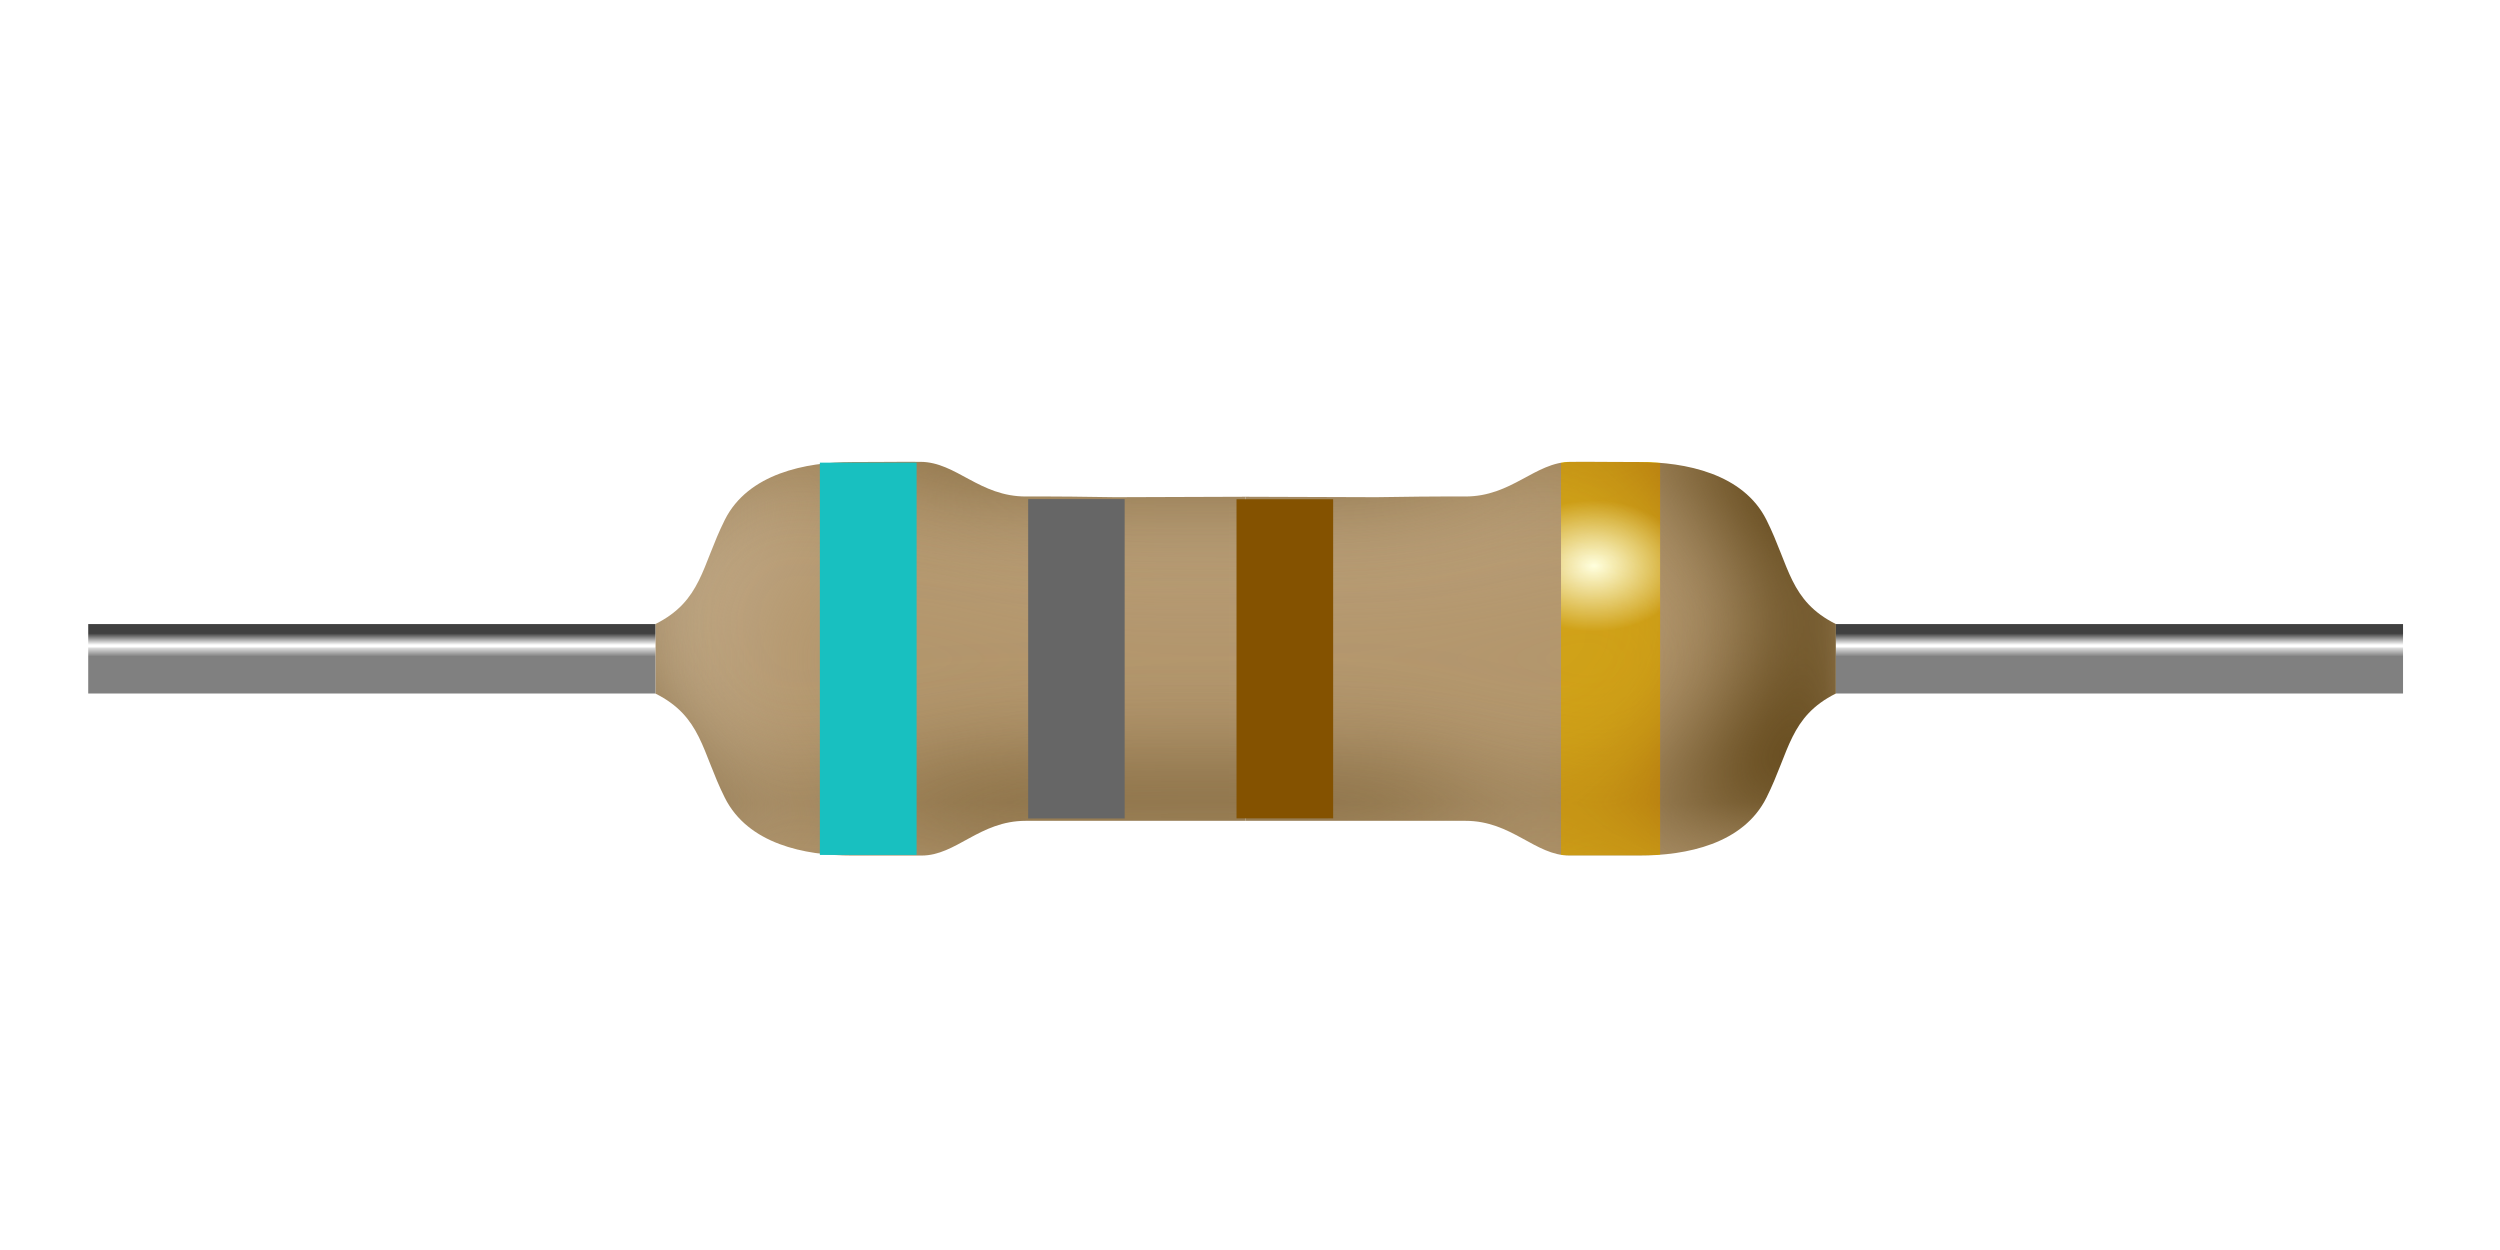
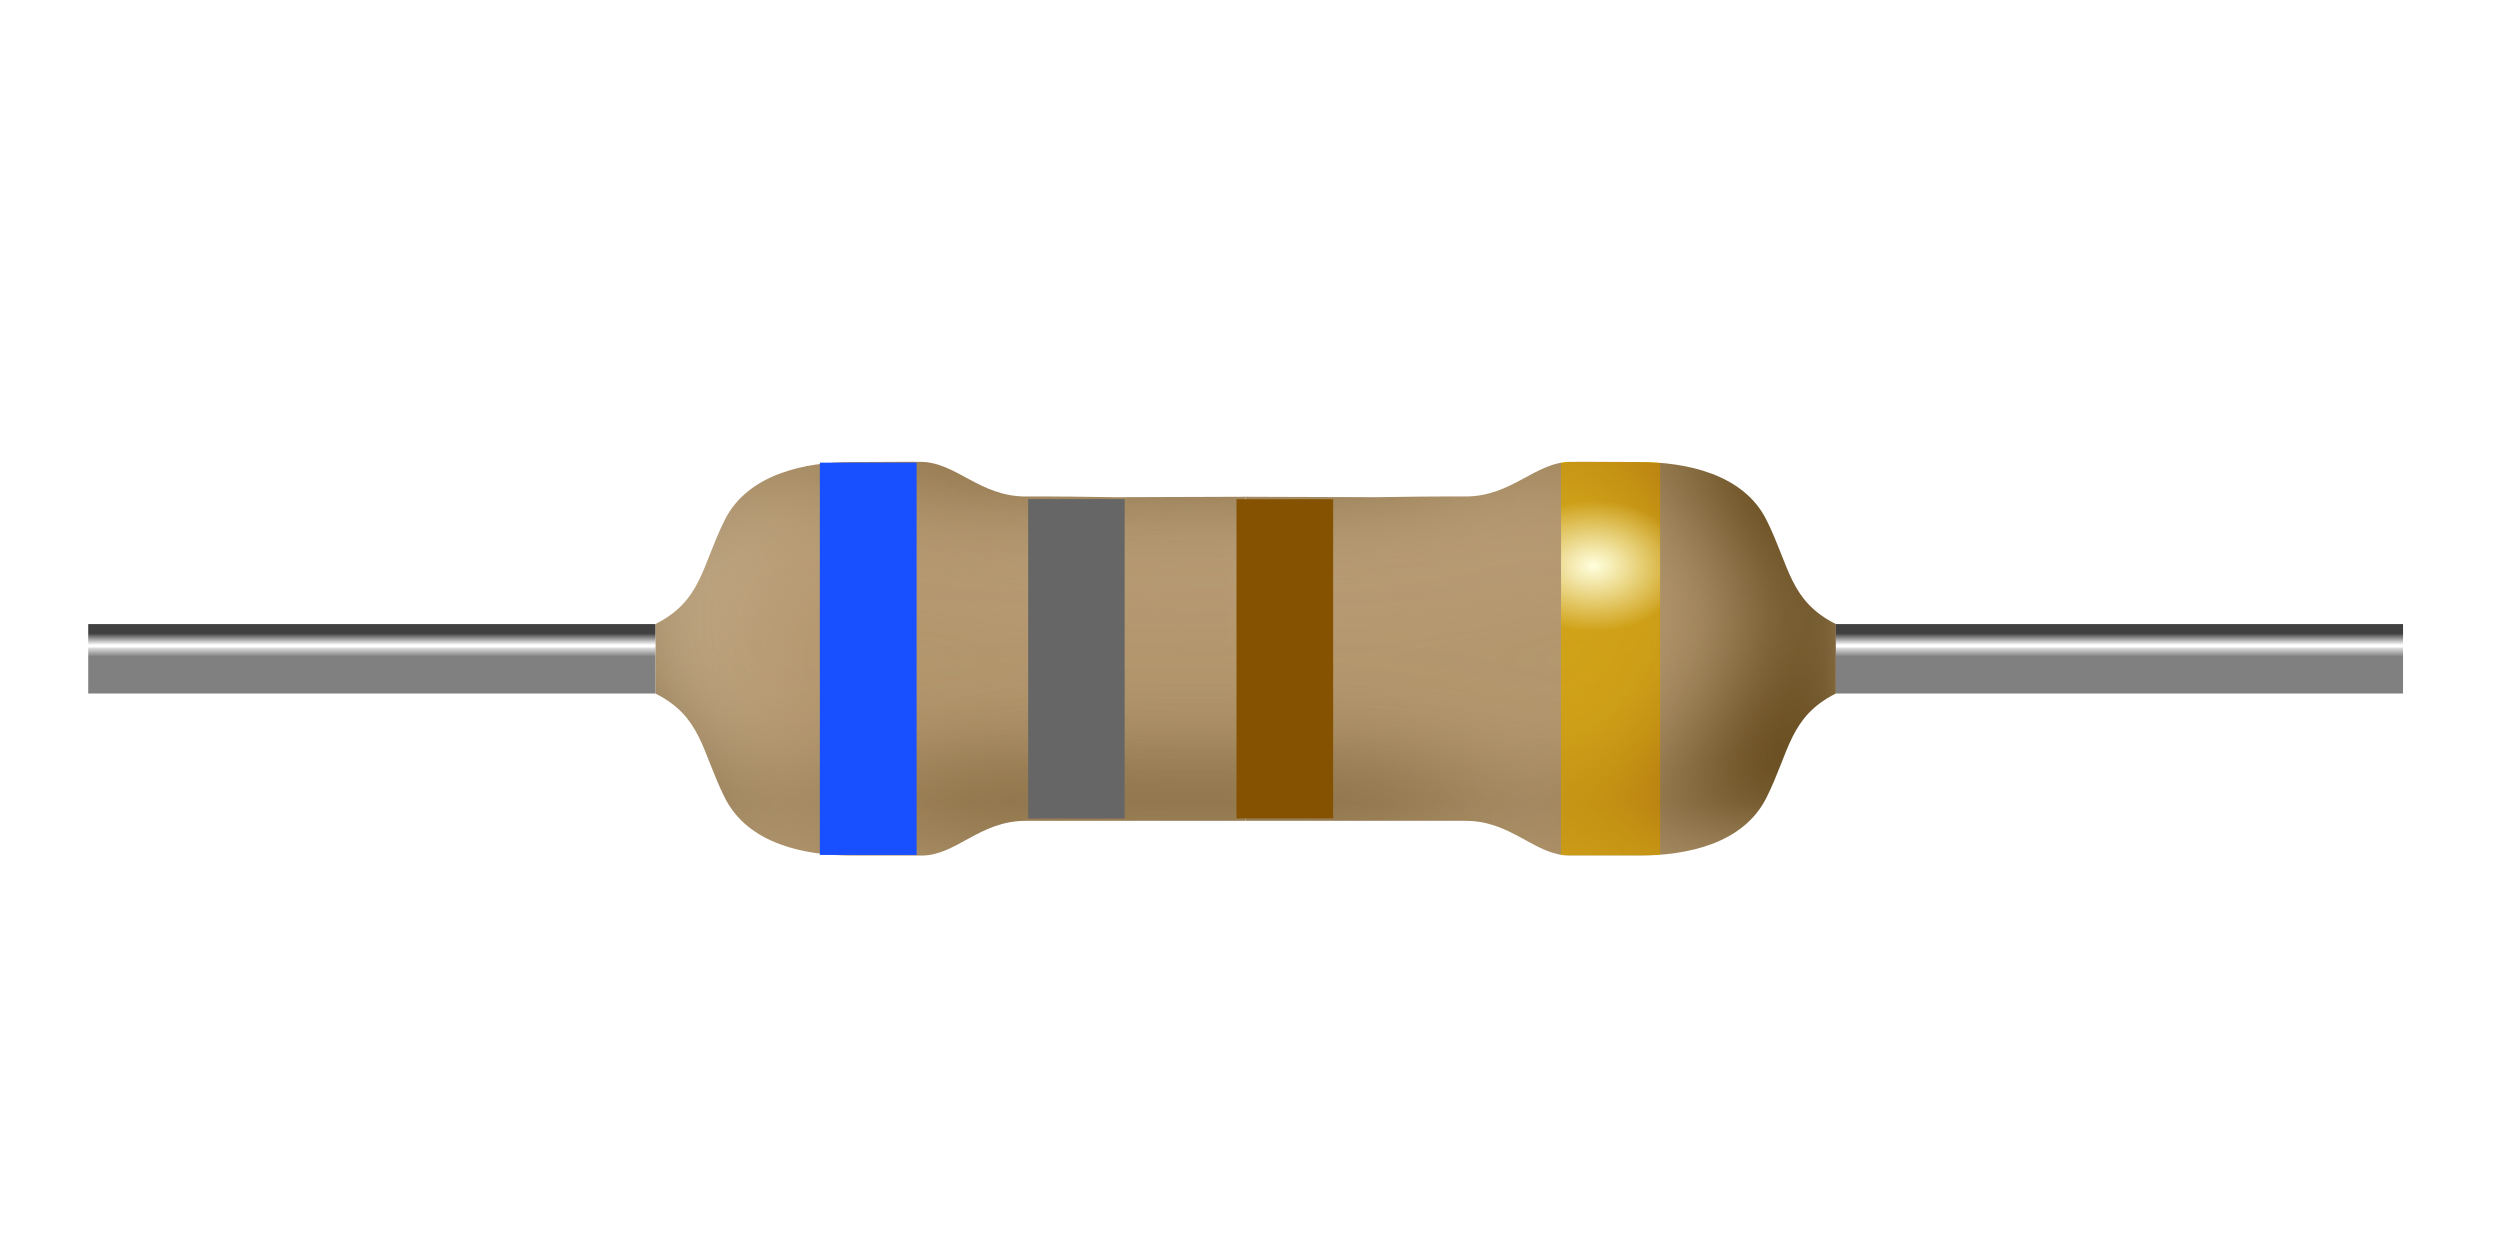
<svg xmlns="http://www.w3.org/2000/svg" xmlns:xlink="http://www.w3.org/1999/xlink" width="108mm" height="54mm" viewBox="0 0 108 54" version="1.1" id="svg8" style="enable-background:new">
  <defs id="defs2">
    <marker style="overflow:visible" id="marker6552" refX="0" refY="0" orient="auto">
      <path transform="scale(-0.6)" d="M 8.719,4.034 -2.207,0.016 8.719,-4.002 c -1.745,2.372 -1.735,5.617 -6e-7,8.035 z" style="fill:#000000;fill-opacity:1;fill-rule:evenodd;stroke:#000000;stroke-width:0.625;stroke-linejoin:round;stroke-opacity:1" id="path6550" />
    </marker>
    <marker orient="auto" refY="0" refX="0" id="marker6446" style="overflow:visible">
      <path id="path6444" style="fill:#000000;fill-opacity:1;fill-rule:evenodd;stroke:#000000;stroke-width:0.625;stroke-linejoin:round;stroke-opacity:1" d="M 8.719,4.034 -2.207,0.016 8.719,-4.002 c -1.745,2.372 -1.735,5.617 -6e-7,8.035 z" transform="scale(-0.6)" />
    </marker>
    <marker orient="auto" refY="0" refX="0" id="Arrow1Lstart" style="overflow:visible">
      <path id="path4851" d="M 0,0 5,-5 -12.5,0 5,5 Z" style="fill:#000000;fill-opacity:1;fill-rule:evenodd;stroke:#000000;stroke-width:1pt;stroke-opacity:1" transform="matrix(0.8,0,0,0.8,10,0)" />
    </marker>
    <marker orient="auto" refY="0" refX="0" id="Arrow2Lend" style="overflow:visible">
      <path id="path4872" style="fill:#000000;fill-opacity:1;fill-rule:evenodd;stroke:#000000;stroke-width:0.625;stroke-linejoin:round;stroke-opacity:1" d="M 8.719,4.034 -2.207,0.016 8.719,-4.002 c -1.745,2.372 -1.735,5.617 -6e-7,8.035 z" transform="matrix(-1.1,0,0,-1.1,-1.1,0)" />
    </marker>
    <linearGradient id="linearGradient7798">
      <stop style="stop-color:#ffffff;stop-opacity:1" offset="0" id="stop7794" />
      <stop style="stop-color:#b08d1c;stop-opacity:1" offset="1" id="stop7796" />
    </linearGradient>
    <linearGradient id="linearGradient5335">
      <stop style="stop-color:#b3966c;stop-opacity:1;" offset="0" id="stop5331" />
      <stop style="stop-color:#b3966c;stop-opacity:1" offset="1" id="stop5333" />
    </linearGradient>
    <linearGradient id="linearGradient4698">
      <stop style="stop-color:#404040;stop-opacity:1" offset="0" id="stop4694" />
      <stop style="stop-color:#ffffff;stop-opacity:1" offset="1" id="stop4696" />
    </linearGradient>
    <linearGradient id="linearGradient4688">
      <stop style="stop-color:#ffffff;stop-opacity:1" offset="0" id="stop4684" />
      <stop style="stop-color:#808080;stop-opacity:1" offset="1" id="stop4686" />
    </linearGradient>
    <filter style="color-interpolation-filters:sRGB" id="filter6573">
      <feFlood flood-opacity="1" flood-color="rgb(205,186,159)" result="flood" id="feFlood6563" />
      <feComposite in="flood" in2="SourceGraphic" operator="out" result="composite1" id="feComposite6565" />
      <feGaussianBlur in="composite1" stdDeviation="7.3" result="blur" id="feGaussianBlur6567" />
      <feOffset dx="0.3" dy="0" result="offset" id="feOffset6569" />
      <feComposite in="offset" in2="SourceGraphic" operator="atop" result="fbSourceGraphic" id="feComposite6571" />
      <feColorMatrix result="fbSourceGraphicAlpha" in="fbSourceGraphic" values="0 0 0 -1 0 0 0 0 -1 0 0 0 0 -1 0 0 0 0 1 0" id="feColorMatrix7727" />
      <feFlood id="feFlood7729" flood-opacity="1" flood-color="rgb(91,64,17)" result="flood" in="fbSourceGraphic" />
      <feComposite in2="fbSourceGraphic" id="feComposite7731" in="flood" operator="out" result="composite1" />
      <feGaussianBlur id="feGaussianBlur7733" in="composite1" stdDeviation="5.208" result="blur" />
      <feOffset id="feOffset7735" dx="-6.3" dy="-3.1" result="offset" />
      <feComposite in2="fbSourceGraphic" id="feComposite7737" in="offset" operator="atop" result="composite2" />
    </filter>
    <linearGradient xlink:href="#linearGradient5335" id="linearGradient7741" gradientUnits="userSpaceOnUse" x1="96" y1="199" x2="96" y2="235" gradientTransform="translate(16,33.99997)" />
    <linearGradient xlink:href="#linearGradient5335" id="linearGradient7743" gradientUnits="userSpaceOnUse" x1="96" y1="199" x2="96" y2="235" gradientTransform="translate(-16,33.99997)" />
    <radialGradient xlink:href="#linearGradient7798" id="radialGradient7800" cx="116.458" cy="188.684" fx="116.458" fy="188.684" r="3" gradientTransform="matrix(-1.333346,-1.33333,1.333329,-1.333345,28.70041,581.8578)" gradientUnits="userSpaceOnUse" />
    <filter style="color-interpolation-filters:sRGB" id="filter8308">
      <feFlood flood-opacity="1" flood-color="rgb(0,0,0)" result="flood" id="feFlood8298" />
      <feComposite in="SourceGraphic" in2="flood" operator="out" result="composite1" id="feComposite8300" />
      <feGaussianBlur in="composite1" stdDeviation="104.7" result="blur" id="feGaussianBlur8302" />
      <feOffset dx="-6.25" dy="-3.1" result="offset" id="feOffset8304" />
      <feComposite in="offset" in2="SourceGraphic" operator="atop" result="composite2" id="feComposite8306" />
    </filter>
    <filter style="color-interpolation-filters:sRGB" id="filter8904">
      <feBlend mode="overlay" in2="BackgroundImage" id="feBlend8906" />
    </filter>
    <linearGradient xlink:href="#linearGradient5335" id="linearGradient3764" gradientUnits="userSpaceOnUse" gradientTransform="translate(-16,33.99997)" x1="96" y1="199" x2="96" y2="235" />
    <linearGradient xlink:href="#linearGradient4688" id="linearGradient3766" gradientUnits="userSpaceOnUse" gradientTransform="translate(-15,-0.1959616)" x1="16" y1="182" x2="16" y2="183" />
    <linearGradient xlink:href="#linearGradient4698" id="linearGradient3768" gradientUnits="userSpaceOnUse" gradientTransform="translate(-15,-0.1959616)" x1="16" y1="181" x2="16" y2="182" />
  </defs>
  <g id="layer1" transform="translate(-60,-139.196)">
    <g style="fill:url(#linearGradient7743);fill-opacity:1;stroke:none;filter:url(#filter6573)" id="g4592" transform="matrix(0.5,0,0,0.5,66.2776,76.20425)">
      <path style="opacity:1;vector-effect:none;fill:url(#linearGradient3764);fill-opacity:1;stroke:none;stroke-width:0.36;stroke-linecap:round;stroke-linejoin:round;stroke-miterlimit:4;stroke-dasharray:none;stroke-dashoffset:0;stroke-opacity:0.473" d="m 95.067,196.903 c -3.757,-0.013 -15,3e-5 -19,3e-5 -4,0 -6,3 -9,3 -3,0 -6,0 -6,0 -4.109,0 -9,-1 -11,-5 -2,-4 -2,-7 -6,-9 v -3 -3 c 4,-2 4,-5 6,-9 2,-4 7,-5 11,-5 4,0 3,-0.031 5.911,-0.016 3.089,0.016 5.089,3.016 9.142,2.993 1.947,-0.011 5.947,0.023 7.677,0.062 3.757,-0.013 7.513,-0.026 11.27,-0.039" id="use4554" />
      <use style="fill:url(#linearGradient7741);fill-opacity:1;stroke:none" transform="matrix(-1,0,0,1,190.1336,-3e-5)" height="100%" width="100%" id="use5307" xlink:href="#use4554" y="0" x="0" />
    </g>
    <g transform="matrix(0.5,0,0,0.5,66.31101,76.15578)" id="g8164">
      <g id="g4704" style="display:inline">
        <rect y="182" x="-5" height="4" width="49" id="rect4594" style="opacity:1;vector-effect:none;fill:url(#linearGradient3766);fill-opacity:1;stroke:none;stroke-width:0.17;stroke-linecap:round;stroke-linejoin:round;stroke-miterlimit:4;stroke-dasharray:none;stroke-dashoffset:0.643;stroke-opacity:0.473" />
        <rect y="180" x="-5" height="2" width="49" id="rect4594-9" style="opacity:1;vector-effect:none;fill:url(#linearGradient3768);fill-opacity:1;stroke:none;stroke-width:0.17;stroke-linecap:round;stroke-linejoin:round;stroke-miterlimit:4;stroke-dasharray:none;stroke-dashoffset:0.643;stroke-opacity:0.473" />
      </g>
      <use x="0" y="0" xlink:href="#g4704" id="use4706" width="100%" height="100%" transform="translate(151)" style="display:inline" />
    </g>
    <rect style="vector-effect:none;fill:url(#radialGradient7800);fill-opacity:1;stroke:none;stroke-width:0.17;stroke-linecap:round;stroke-linejoin:round;stroke-miterlimit:4;stroke-dasharray:none;stroke-dashoffset:0.643;stroke-opacity:1;filter:url(#filter8904)" id="rect7747-1-3-1" width="6" height="34" x="123" y="166" transform="matrix(0.7135041,0,0,0.5003677,39.67537,76.07641)" />
    <rect style="vector-effect:none;fill:#845200;fill-opacity:1;stroke:none;stroke-width:0.17;stroke-linecap:round;stroke-linejoin:round;stroke-miterlimit:4;stroke-dasharray:none;stroke-dashoffset:0.643;stroke-opacity:1;filter:url(#filter8308)" id="rect7747" width="6" height="28" x="96" y="169" transform="matrix(0.6958142,0,0,0.4923681,46.61933,77.55239)" />
    <rect style="vector-effect:none;fill:#666666;fill-opacity:1;stroke:none;stroke-width:0.17;stroke-linecap:round;stroke-linejoin:round;stroke-miterlimit:4;stroke-dasharray:none;stroke-dashoffset:0.643;stroke-opacity:1;filter:url(#filter8308)" id="rect7747-1" width="6" height="28" x="78" y="169" transform="matrix(0.6947202,0,0,0.4927665,50.22865,77.47951)" />
-     <rect style="vector-effect:none;fill:#18c0c0;fill-opacity:1;stroke:none;stroke-width:0.17;stroke-linecap:round;stroke-linejoin:round;stroke-miterlimit:4;stroke-dasharray:none;stroke-dashoffset:0.643;stroke-opacity:1;filter:url(#filter8308)" id="rect7747-1-3" width="6" height="34" x="61" y="166" transform="matrix(0.6965847,0,0,0.4984398,52.92629,76.4413)" />
+     <rect style="vector-effect:none;fill:#1850ff;fill-opacity:1;stroke:none;stroke-width:0.17;stroke-linecap:round;stroke-linejoin:round;stroke-miterlimit:4;stroke-dasharray:none;stroke-dashoffset:0.643;stroke-opacity:1;filter:url(#filter8308)" id="rect7747-1-3" width="6" height="34" x="61" y="166" transform="matrix(0.6965847,0,0,0.4984398,52.92629,76.4413)" />
    <g id="g6894" transform="translate(-2,-0.8040437)" />
  </g>
</svg>
